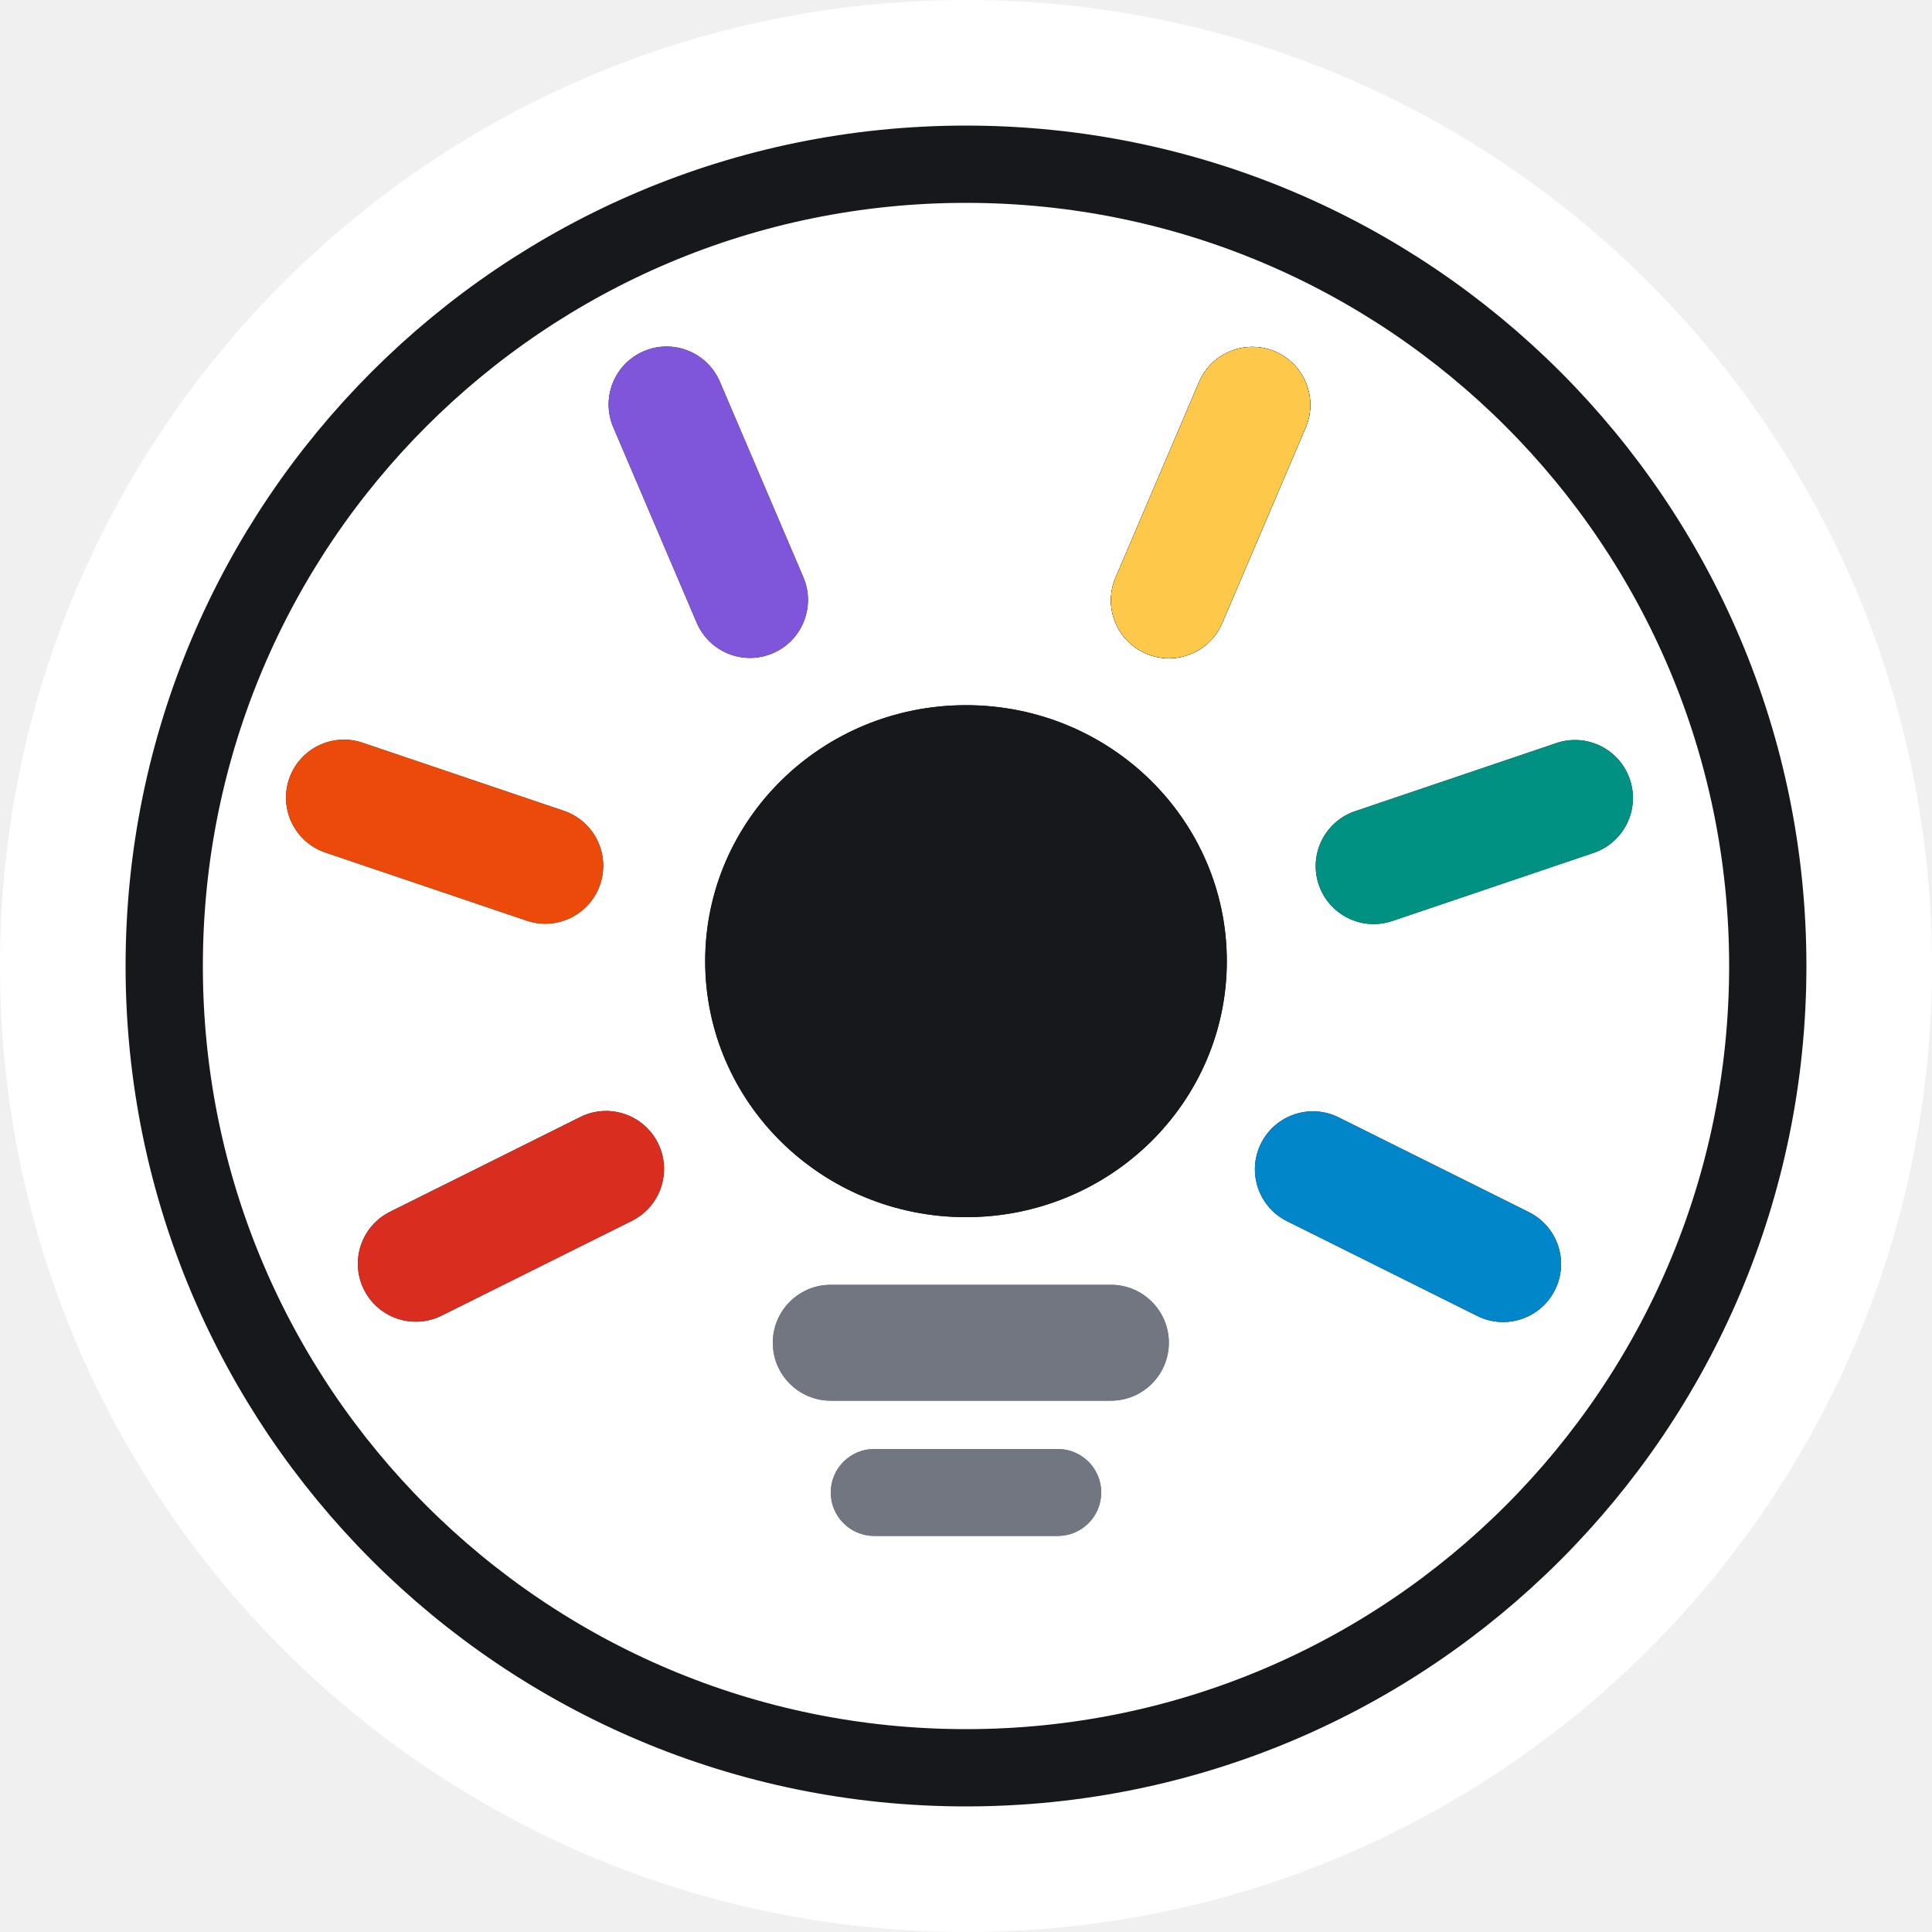
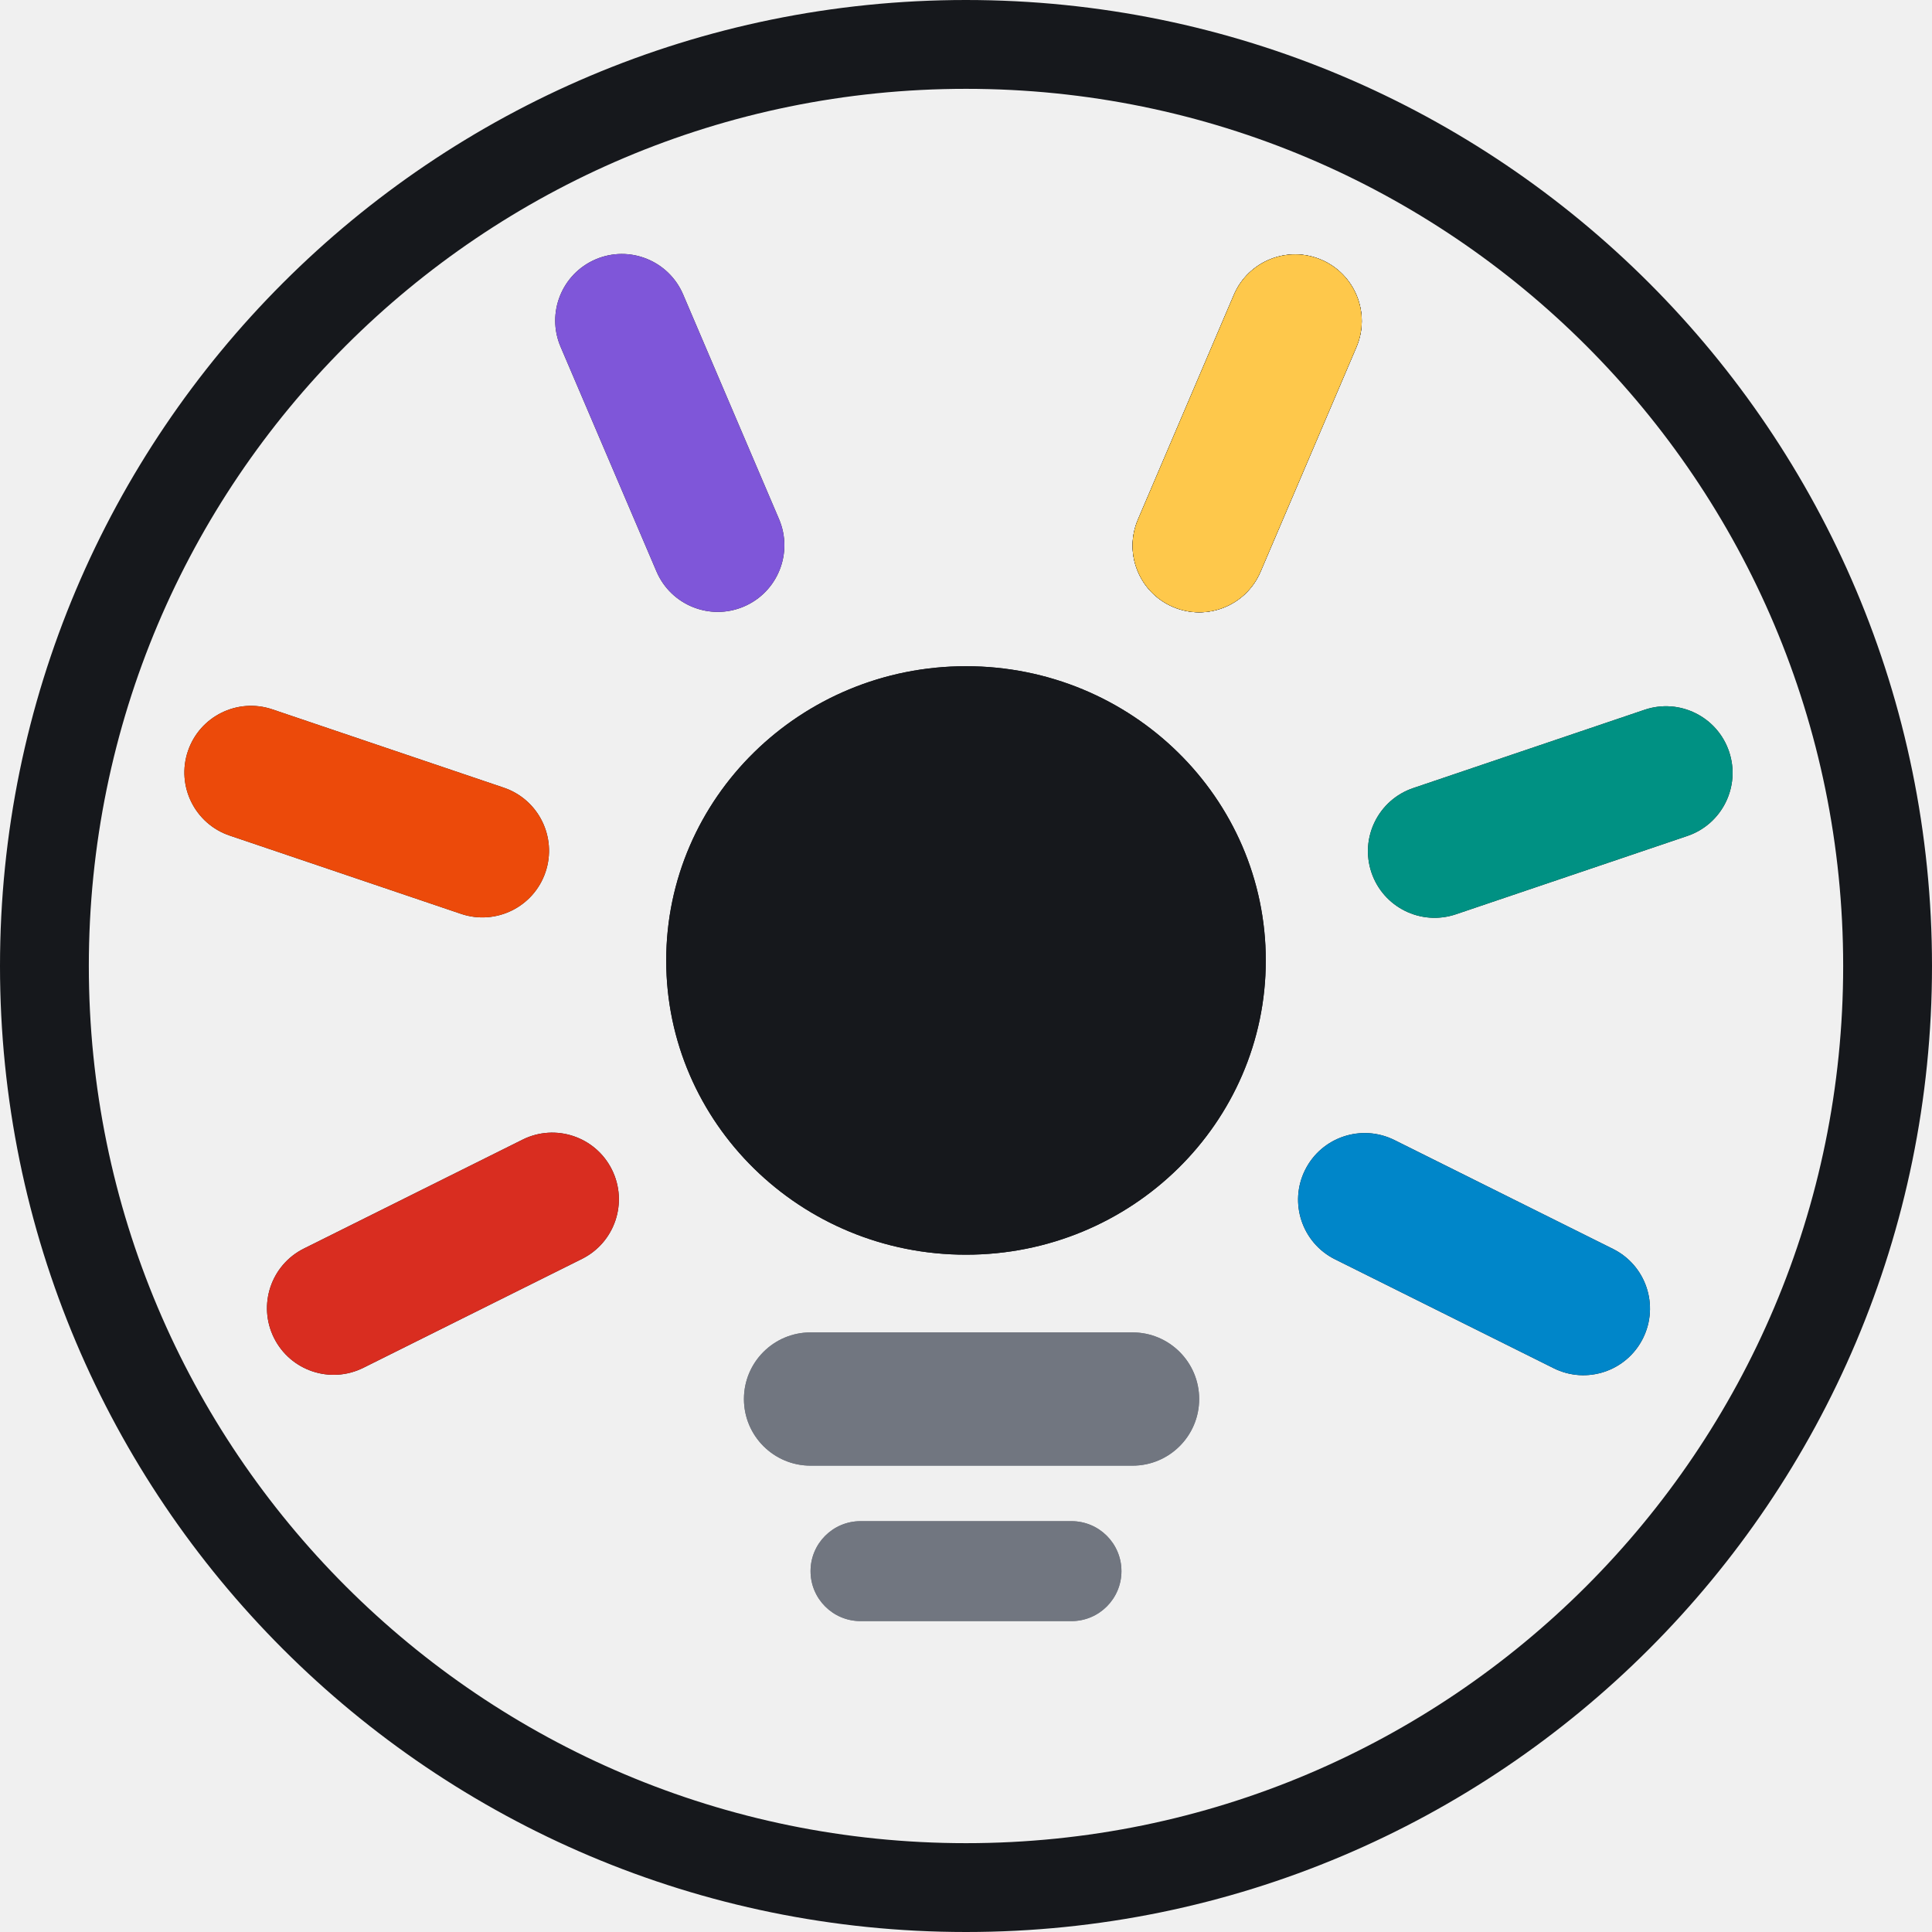
- <svg xmlns="http://www.w3.org/2000/svg" width="200" height="200" viewBox="0 0 200 200" fill="none">
-   <rect width="200" height="200" rx="100" fill="white" />
-   <path d="M126.5 99.5C126.5 113.851 114.644 125.5 100 125.5C85.356 125.5 73.5 113.851 73.5 99.5C73.5 85.149 85.356 73.5 100 73.5C114.644 73.5 126.5 85.149 126.5 99.5Z" fill="#16181C" stroke="#16181C" />
-   <circle cx="100" cy="100" r="83" stroke="#16181C" stroke-width="8" />
-   <rect x="80" y="133" width="41" height="12" rx="6" fill="#717680" />
-   <rect width="34" height="12" rx="6" transform="matrix(0.947233 -0.320546 -0.320546 -0.947233 138.441 97.2654)" fill="#16181C" />
-   <path d="M130.538 118.371C129.06 121.337 130.267 124.939 133.233 126.416L152.925 136.225C155.892 137.703 159.494 136.496 160.971 133.53V133.53C162.449 130.564 161.242 126.962 158.276 125.484L138.584 115.675C135.618 114.198 132.015 115.405 130.538 118.371V118.371Z" fill="#16181C" />
-   <rect width="34" height="12" rx="6" transform="matrix(-0.392599 0.91971 0.91971 0.392599 126.479 34.0371)" fill="#16181C" />
-   <rect width="34" height="12" rx="6" transform="matrix(-0.392599 0.91971 0.91971 0.392599 126.479 34.0371)" fill="#16181C" />
-   <rect x="60.206" y="97.228" width="34" height="12" rx="6" transform="rotate(-161.304 60.2059 97.2283)" fill="#16181C" />
-   <path d="M68.109 118.334C69.586 121.3 68.379 124.902 65.413 126.379L45.721 136.188C42.755 137.666 39.153 136.459 37.675 133.493V133.493C36.198 130.527 37.404 126.925 40.371 125.447L60.063 115.638C63.029 114.161 66.631 115.367 68.109 118.334V118.334Z" fill="#16181C" />
-   <rect x="72.167" y="34" width="34" height="12" rx="6" transform="rotate(66.8837 72.1672 34)" fill="#16181C" />
-   <rect x="86" y="150" width="28" height="9" rx="4.5" fill="#717680" />
-   <path d="M126.5 99.5C126.5 113.851 114.644 125.5 100 125.5C85.356 125.5 73.5 113.851 73.5 99.5C73.5 85.149 85.356 73.5 100 73.5C114.644 73.5 126.5 85.149 126.5 99.5Z" fill="#16181C" stroke="#16181C" />
-   <rect x="80" y="133" width="41" height="12" rx="6" fill="#717680" />
-   <rect width="34" height="12" rx="6" transform="matrix(0.947233 -0.320546 -0.320546 -0.947233 138.441 97.2654)" fill="#009183" />
-   <path d="M130.538 118.371C129.06 121.337 130.267 124.939 133.233 126.416L152.925 136.225C155.892 137.703 159.494 136.496 160.971 133.53V133.53C162.449 130.564 161.242 126.962 158.276 125.484L138.584 115.675C135.618 114.198 132.015 115.405 130.538 118.371V118.371Z" fill="#0086C9" />
-   <rect width="34" height="12" rx="6" transform="matrix(-0.392599 0.91971 0.91971 0.392599 126.479 34.0371)" fill="#16181C" />
-   <rect width="34" height="12" rx="6" transform="matrix(-0.392599 0.91971 0.91971 0.392599 126.479 34.0371)" fill="#FEC84B" />
-   <rect x="60.206" y="97.228" width="34" height="12" rx="6" transform="rotate(-161.304 60.2059 97.2283)" fill="#EC4A0A" />
-   <path d="M68.109 118.334C69.586 121.3 68.379 124.902 65.413 126.379L45.721 136.188C42.755 137.666 39.153 136.459 37.675 133.493V133.493C36.198 130.527 37.404 126.925 40.371 125.447L60.063 115.638C63.029 114.161 66.631 115.367 68.109 118.334V118.334Z" fill="#D92D20" />
-   <rect x="72.167" y="34" width="34" height="12" rx="6" transform="rotate(66.8837 72.1672 34)" fill="#7F56D9" />
-   <rect x="86" y="150" width="28" height="9" rx="4.5" fill="#717680" />
+ <svg xmlns="http://www.w3.org/2000/svg" width="174" height="174" viewBox="0 0 174 174" fill="none">
+   <path d="M113.5 86.5C113.5 100.851 101.644 112.5 87 112.5C72.356 112.5 60.5 100.851 60.5 86.5C60.5 72.149 72.356 60.5 87 60.5C101.644 60.5 113.5 72.149 113.5 86.5Z" fill="#16181C" stroke="#16181C" />
+   <circle cx="87" cy="87" r="83" stroke="#16181C" stroke-width="8" />
+   <rect x="67" y="120" width="41" height="12" rx="6" fill="#717680" />
+   <rect width="34" height="12" rx="6" transform="matrix(0.947233 -0.320546 -0.320546 -0.947233 125.44 84.2654)" fill="#16181C" />
+   <path d="M117.538 105.371C116.061 108.337 117.267 111.939 120.233 113.416L139.926 123.225C142.892 124.703 146.494 123.496 147.971 120.53V120.53C149.449 117.564 148.242 113.962 145.276 112.484L125.584 102.675C122.618 101.198 119.015 102.405 117.538 105.371V105.371Z" fill="#16181C" />
+   <rect width="34" height="12" rx="6" transform="matrix(-0.392599 0.91971 0.91971 0.392599 113.479 21.0371)" fill="#16181C" />
+   <rect width="34" height="12" rx="6" transform="matrix(-0.392599 0.91971 0.91971 0.392599 113.479 21.0371)" fill="#16181C" />
+   <rect x="47.206" y="84.228" width="34" height="12" rx="6" transform="rotate(-161.304 47.2061 84.2283)" fill="#16181C" />
+   <path d="M55.108 105.334C56.586 108.3 55.379 111.902 52.413 113.379L32.721 123.188C29.755 124.666 26.153 123.459 24.675 120.493V120.493C23.198 117.527 24.404 113.925 27.37 112.447L47.063 102.638C50.029 101.161 53.631 102.367 55.108 105.334V105.334Z" fill="#16181C" />
+   <rect x="59.167" y="21" width="34" height="12" rx="6" transform="rotate(66.8837 59.1672 21)" fill="#16181C" />
+   <rect x="73" y="137" width="28" height="9" rx="4.5" fill="#717680" />
+   <path d="M113.5 86.5C113.5 100.851 101.644 112.5 87 112.5C72.356 112.5 60.5 100.851 60.5 86.5C60.5 72.149 72.356 60.5 87 60.5C101.644 60.5 113.5 72.149 113.5 86.5Z" fill="#16181C" stroke="#16181C" />
+   <rect x="67" y="120" width="41" height="12" rx="6" fill="#717680" />
+   <rect width="34" height="12" rx="6" transform="matrix(0.947233 -0.320546 -0.320546 -0.947233 125.44 84.2654)" fill="#009183" />
+   <path d="M117.538 105.371C116.061 108.337 117.267 111.939 120.233 113.416L139.926 123.225C142.892 124.703 146.494 123.496 147.971 120.53V120.53C149.449 117.564 148.242 113.962 145.276 112.484L125.584 102.675C122.618 101.198 119.015 102.405 117.538 105.371V105.371Z" fill="#0086C9" />
+   <rect width="34" height="12" rx="6" transform="matrix(-0.392599 0.91971 0.91971 0.392599 113.479 21.0371)" fill="#16181C" />
+   <rect width="34" height="12" rx="6" transform="matrix(-0.392599 0.91971 0.91971 0.392599 113.479 21.0371)" fill="#FEC84B" />
+   <rect x="47.206" y="84.228" width="34" height="12" rx="6" transform="rotate(-161.304 47.2061 84.2283)" fill="#EC4A0A" />
+   <path d="M55.108 105.334C56.586 108.3 55.379 111.902 52.413 113.379L32.721 123.188C29.755 124.666 26.153 123.459 24.675 120.493V120.493C23.198 117.527 24.404 113.925 27.37 112.447L47.063 102.638C50.029 101.161 53.631 102.367 55.108 105.334V105.334Z" fill="#D92D20" />
+   <rect x="59.167" y="21" width="34" height="12" rx="6" transform="rotate(66.8837 59.1672 21)" fill="#7F56D9" />
+   <rect x="73" y="137" width="28" height="9" rx="4.5" fill="#717680" />
</svg>
